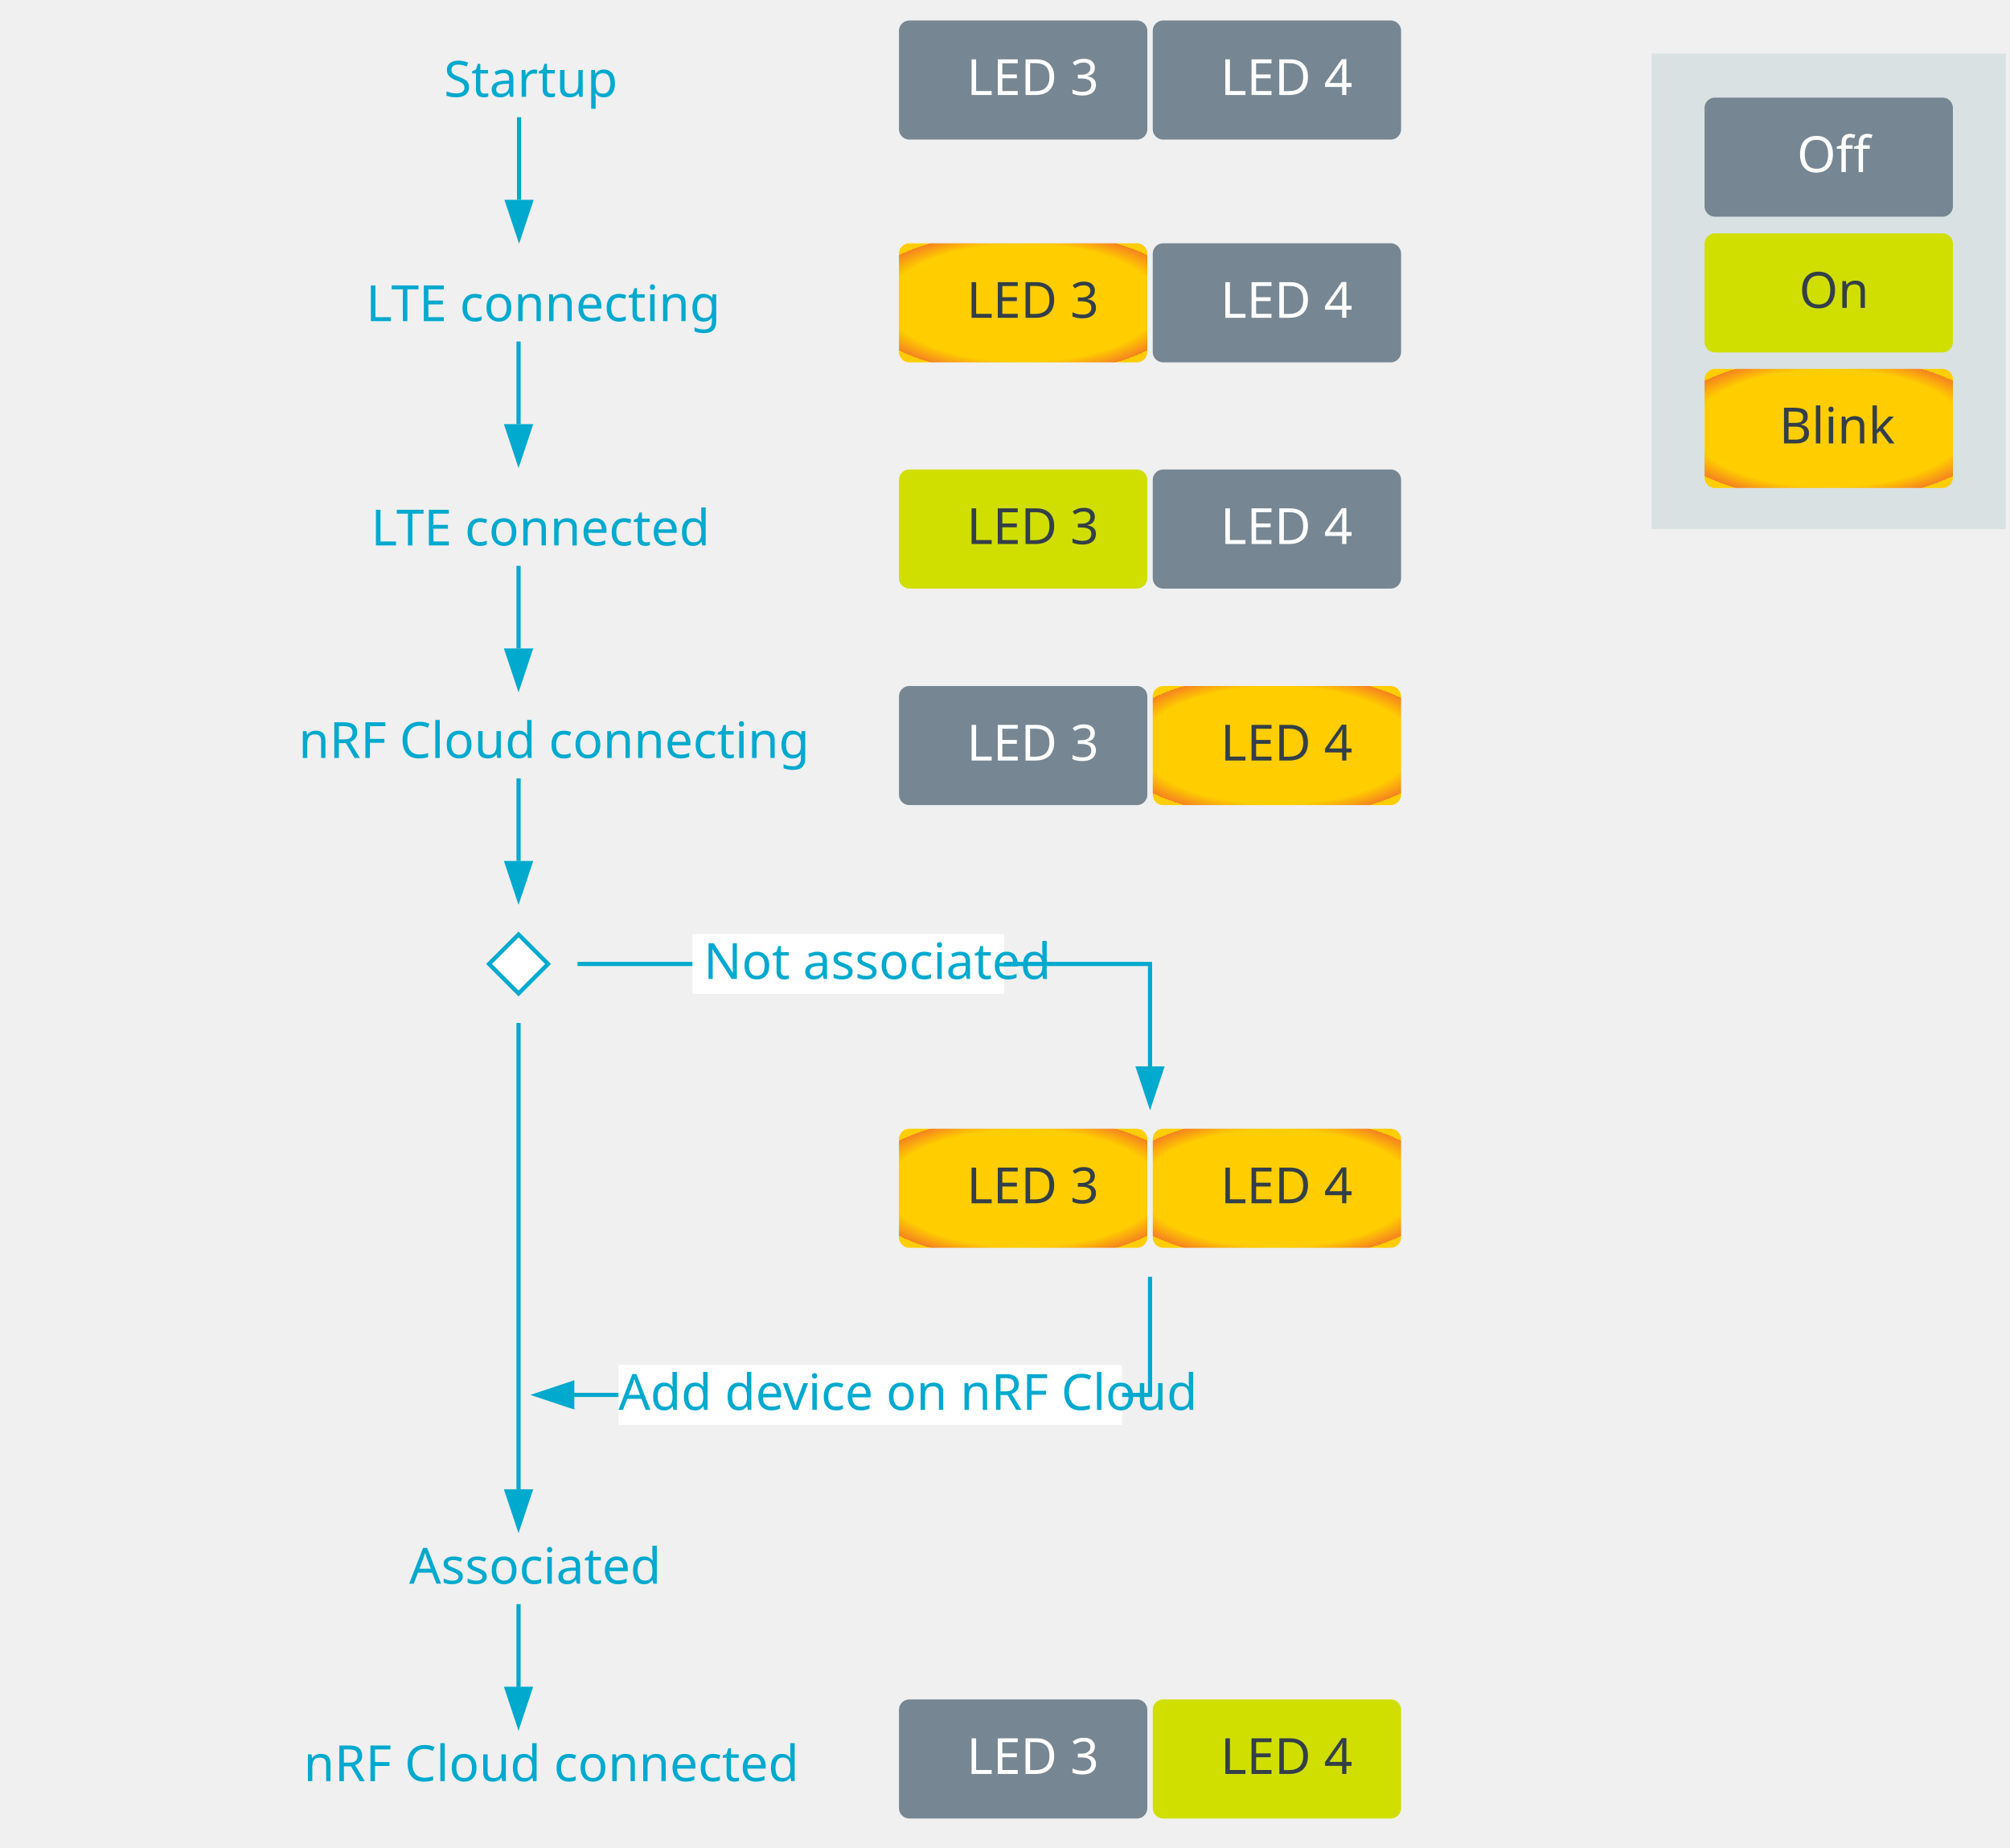
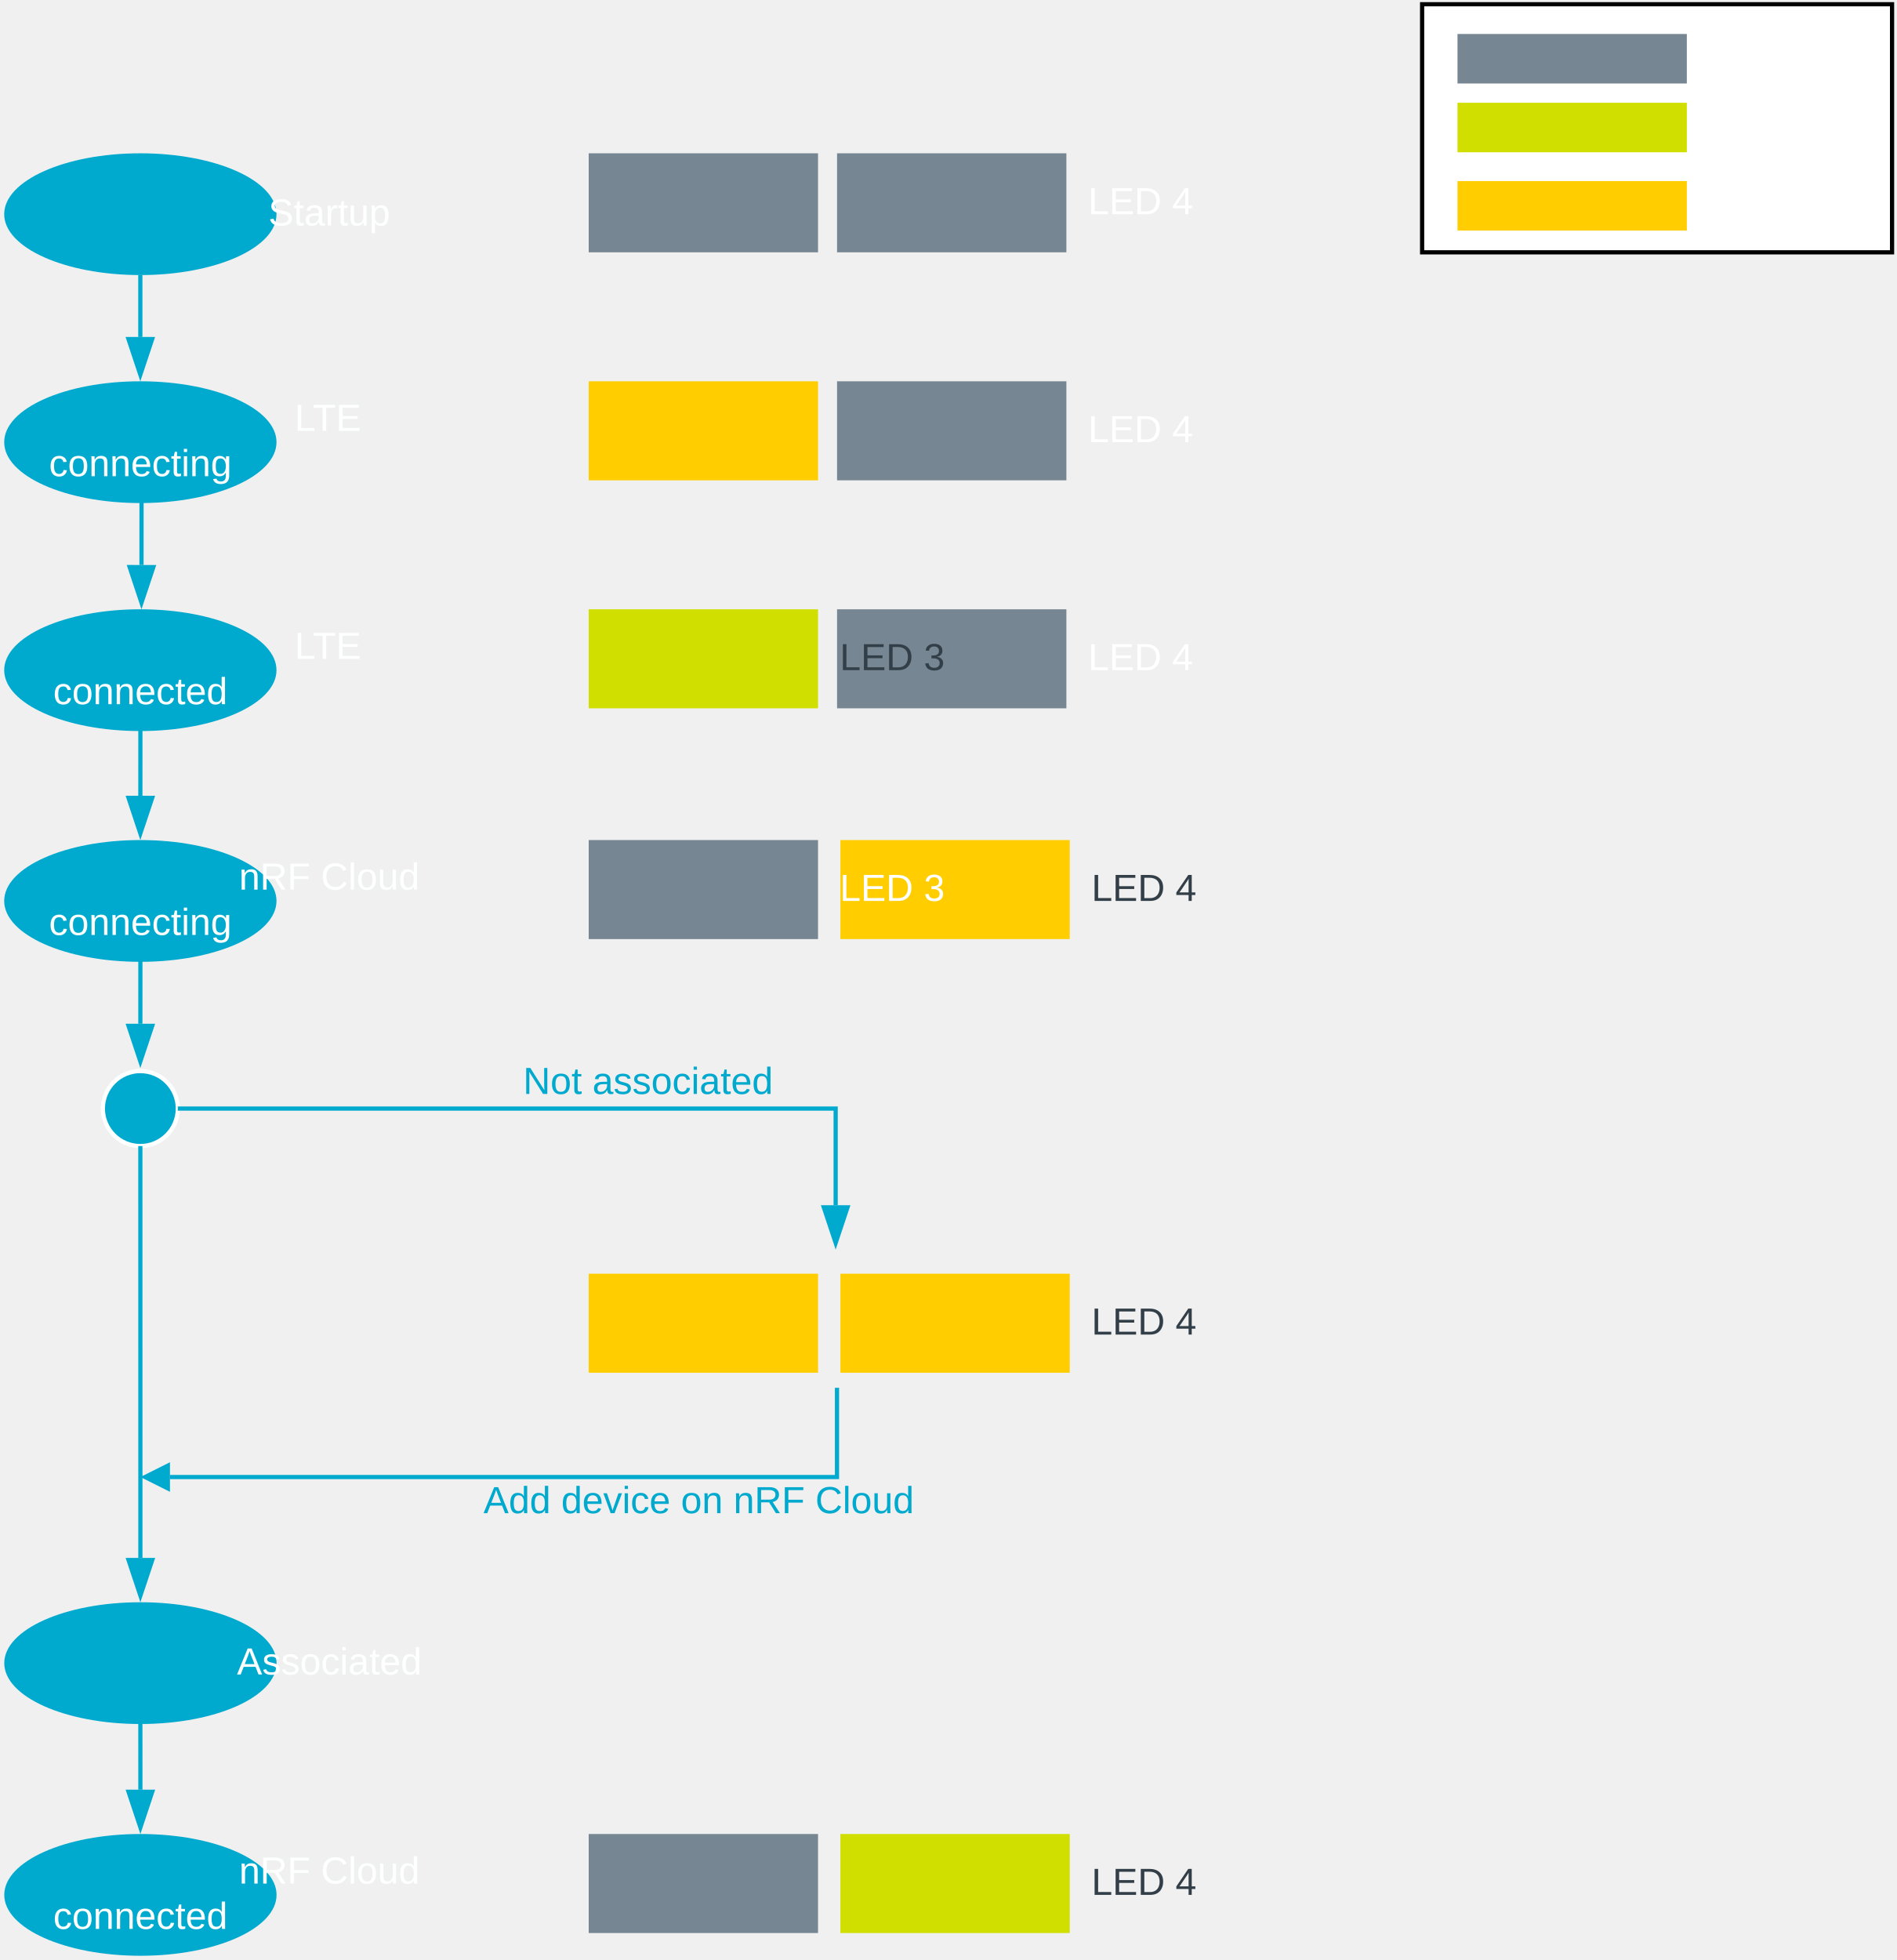
- <svg xmlns="http://www.w3.org/2000/svg" xmlns:xlink="http://www.w3.org/1999/xlink" width="6.704in" height="6.162in" viewBox="0 0 482.682 443.68" xml:space="preserve" color-interpolation-filters="sRGB" class="st15">
+ <svg xmlns="http://www.w3.org/2000/svg" xmlns:ns1="http://schemas.microsoft.com/visio/2003/SVGExtensions/" xmlns:xlink="http://www.w3.org/1999/xlink" width="6.275in" height="6.485in" viewBox="0 0 451.809 466.912" xml:space="preserve" color-interpolation-filters="sRGB" class="st17">
+   <ns1:documentProperties ns1:langID="1035" ns1:viewMarkup="false" />
  <style type="text/css">
	
- 		.st1 {fill:#768692;stroke:#768692;stroke-linecap:round;stroke-linejoin:round;stroke-width:5}
- 		.st2 {fill:#ffffff;font-family:Calibri;font-size:1em}
- 		.st3 {fill:#ffcd00;stroke:url(#grad3-7);stroke-linecap:round;stroke-linejoin:round;stroke-width:5}
- 		.st4 {fill:#333f48;font-family:Calibri;font-size:1em}
- 		.st5 {fill:#d0df00;stroke:#d0df00;stroke-linecap:round;stroke-linejoin:round;stroke-width:5}
- 		.st6 {fill:#ffffff;stroke:#00a9ce;stroke-width:1}
- 		.st7 {marker-end:url(#mrkr13-30);stroke:#00a9ce;stroke-linecap:butt;stroke-width:1}
- 		.st8 {fill:#00a9ce;fill-opacity:1;stroke:#00a9ce;stroke-opacity:1;stroke-width:0.284}
- 		.st9 {fill:none;marker-end:url(#mrkr13-34);stroke:none;stroke-width:1}
- 		.st10 {fill:#feffff;fill-opacity:1;stroke:#feffff;stroke-opacity:1;stroke-width:0.284}
- 		.st11 {fill:#00a9ce;font-family:Calibri;font-size:1em}
- 		.st12 {marker-start:url(#mrkr13-71);stroke:#00a9ce;stroke-linecap:butt;stroke-width:1}
- 		.st13 {fill:#ffffff;stroke:none;stroke-linecap:butt;stroke-width:7.2}
- 		.st14 {fill:#d9e1e2;stroke:none;stroke-width:1}
- 		.st15 {fill:none;fill-rule:evenodd;font-size:12px;overflow:visible;stroke-linecap:square;stroke-miterlimit:3}
+ 		.st1 {fill:#00a9ce;stroke:#feffff;stroke-width:1}
+ 		.st2 {fill:#ffcd00;stroke:none;stroke-width:1}
+ 		.st3 {fill:#333f48;font-family:Arial;font-size:0.75em}
+ 		.st4 {fill:#768692;stroke:none;stroke-width:1}
+ 		.st5 {fill:#ffffff;font-family:Arial;font-size:0.75em}
+ 		.st6 {fill:#d0df00;stroke:none;stroke-width:1}
+ 		.st7 {fill:#00a9ce;stroke:none;stroke-width:1}
+ 		.st8 {fill:#feffff;font-family:Arial;font-size:0.75em}
+ 		.st9 {font-size:1em}
+ 		.st10 {marker-end:url(#mrkr13-63);stroke:#00a9ce;stroke-linecap:butt;stroke-width:1}
+ 		.st11 {fill:#00a9ce;fill-opacity:1;stroke:#00a9ce;stroke-opacity:1;stroke-width:0.284}
+ 		.st12 {fill:none;stroke:none;stroke-width:1}
+ 		.st13 {fill:#00a9ce;font-family:Arial;font-size:0.75em}
+ 		.st14 {marker-end:url(#mrkr4-92);stroke:#00a9ce;stroke-linecap:butt;stroke-width:1}
+ 		.st15 {fill:#ffffff;stroke:#000000;stroke-width:1}
+ 		.st16 {fill:#000000;font-family:Arial;font-size:0.917em}
+ 		.st17 {fill:none;fill-rule:evenodd;font-size:12px;overflow:visible;stroke-linecap:square;stroke-miterlimit:3}
	
	</style>
-   <defs id="Patterns_And_Gradients">
-     <radialGradient id="grad3-7" cx="0.5" cy="0.5" r="0.73">
-       <stop offset="0.82" stop-color="#ffcd00" stop-opacity="1" />
-       <stop offset="1" stop-color="#f58220" stop-opacity="1" />
-       <stop offset="1" stop-color="#ffcd00" stop-opacity="1" />
-     </radialGradient>
-   </defs>
  <defs id="Markers">
    <g id="lend13">
      <path d="M 3 1 L 0 0 L 3 -1 L 3 1 " style="stroke:none" />
    </g>
-     <marker id="mrkr13-30" class="st8" refX="-10.56" orient="auto" markerUnits="strokeWidth" overflow="visible">
+     <marker id="mrkr13-63" class="st11" ns1:arrowType="13" ns1:arrowSize="2" ns1:setback="10.56" refX="-10.56" orient="auto" markerUnits="strokeWidth" overflow="visible">
      <use xlink:href="#lend13" transform="scale(-3.52,-3.52) " />
    </marker>
-     <marker id="mrkr13-34" class="st10" refX="-10.56" orient="auto" markerUnits="strokeWidth" overflow="visible">
-       <use xlink:href="#lend13" transform="scale(-3.52,-3.52) " />
-     </marker>
-     <marker id="mrkr13-71" class="st8" refX="10.2" orient="auto" markerUnits="strokeWidth" overflow="visible">
-       <use xlink:href="#lend13" transform="scale(3.52) " />
+     <g id="lend4">
+       <path d="M 2 1 L 0 0 L 2 -1 L 2 1 " style="stroke:none" />
+     </g>
+     <marker id="mrkr4-92" class="st11" ns1:arrowType="4" ns1:arrowSize="2" ns1:setback="7.04" refX="-7.04" orient="auto" markerUnits="strokeWidth" overflow="visible">
+       <use xlink:href="#lend4" transform="scale(-3.52,-3.52) " />
    </marker>
  </defs>
-   <g>
-     <g id="shape84-1" transform="translate(218.378,-9.5564)">
-       <rect x="0" y="420.089" width="54.64" height="23.591" class="st1" />
-       <text x="13.78" y="435.48" class="st2">LED 3</text>
-     </g>
-     <g id="shape87-4" transform="translate(218.378,-146.58)">
-       <rect x="0" y="420.089" width="54.64" height="23.591" class="st3" />
-       <text x="13.78" y="435.48" class="st4">LED 3</text>
-     </g>
-     <g id="shape83-9" transform="translate(218.378,-252.879)">
-       <rect x="0" y="420.089" width="54.64" height="23.591" class="st1" />
-       <text x="13.78" y="435.48" class="st2">LED 3</text>
-     </g>
-     <g id="shape78-12" transform="translate(218.378,-304.863)">
-       <rect x="0" y="420.089" width="54.64" height="23.591" class="st5" />
-       <text x="13.78" y="435.48" class="st4">LED 3</text>
-     </g>
-     <g id="shape86-15" transform="translate(218.378,-359.178)">
-       <rect x="0" y="420.089" width="54.64" height="23.591" class="st3" />
-       <text x="13.78" y="435.48" class="st4">LED 3</text>
-     </g>
-     <g id="shape82-19" transform="translate(218.378,-412.67)">
-       <rect x="0" y="420.089" width="54.64" height="23.591" class="st1" />
-       <text x="13.78" y="435.48" class="st2">LED 3</text>
-     </g>
-     <g id="shape22-22" transform="translate(117.43,-205.147)">
-       <path d="M0 436.59 L7.09 429.51 L14.17 436.59 L7.09 443.68 L0 436.59 Z" class="st6" />
-     </g>
-     <g id="group27-24" transform="translate(97.3219,-385.147)">
-       <g id="shape28-25" transform="translate(20.2335,-30.3937)">
-         <path d="M7.09 443.68 L7.09 463.51" class="st7" />
-       </g>
-       <g id="shape29-31" transform="translate(-86.0657,-30.3937)">
-         <rect x="0" y="426.672" width="226.772" height="17.008" class="st9" />
-         <text x="95.34" y="438.78" class="st11">Startup</text>
-       </g>
-     </g>
-     <g id="group30-36" transform="translate(86.2493,-331.289)">
-       <g id="shape31-37" transform="translate(31.1811,-30.3937)">
-         <path d="M7.09 443.68 L7.09 463.51" class="st7" />
-       </g>
-       <g id="shape32-42" transform="translate(-75.1181,-30.3937)">
-         <rect x="0" y="426.672" width="226.772" height="17.008" class="st9" />
-         <text x="76.76" y="438.78" class="st11">LTE connecting</text>
-       </g>
-     </g>
-     <g id="group33-46" transform="translate(86.2493,-277.43)">
-       <g id="shape34-47" transform="translate(31.1811,-30.3937)">
-         <path d="M7.09 443.68 L7.09 463.51" class="st7" />
-       </g>
-       <g id="shape35-52" transform="translate(-75.1181,-30.3937)">
-         <rect x="0" y="426.672" width="226.772" height="17.008" class="st9" />
-         <text x="77.98" y="438.78" class="st11">LTE connected</text>
-       </g>
-     </g>
-     <g id="group36-56" transform="translate(70.6588,-226.407)">
-       <g id="shape37-57" transform="translate(46.7717,-30.3937)">
-         <path d="M7.09 443.68 L7.09 463.51" class="st7" />
-       </g>
-       <g id="shape38-62" transform="translate(-59.5276,-30.3937)">
-         <rect x="0" y="426.672" width="226.772" height="17.008" class="st9" />
-         <text x="60.57" y="438.78" class="st11">nRF Cloud connecting</text>
-       </g>
-     </g>
-     <g id="shape40-66" transform="translate(276.171,-177.084)">
-       <path d="M0 433.48 L0 433.12 L0 408.53 L-137.48 408.53" class="st12" />
-       <rect x="-109.891" y="401.33" width="74.854" height="14.4" class="st13" />
-       <text x="-107.18" y="412.13" class="st11">Not associated </text>
-     </g>
-     <g id="shape42-74" transform="translate(127.352,-108.769)">
-       <path d="M10.2 443.68 L10.56 443.68 L148.82 443.68 L148.82 415.33" class="st12" />
-       <rect x="21.16" y="436.48" width="120.956" height="14.4" class="st13" />
-       <text x="21.16" y="447.28" class="st11">Add device on nRF Cloud</text>
-     </g>
-     <g id="group47-81" transform="translate(163.493,689.299) rotate(180)">
-       <g id="shape48-82" transform="translate(31.8898,-122.52)">
-         <path d="M7.09 453.88 L7.09 454.24 L7.09 566.2" class="st12" />
-       </g>
-       <g id="shape49-87" transform="translate(77.9528,747.832) rotate(180)">
-         <rect x="0" y="426.672" width="77.953" height="17.008" class="st9" />
-         <text x="12.71" y="438.78" class="st11">Associated</text>
-       </g>
-     </g>
-     <g id="group50-91" transform="translate(180.112,828.827) rotate(180)">
-       <g id="shape51-92" transform="translate(48.5079,-30.3937)">
-         <path d="M7.09 453.88 L7.09 454.24 L7.09 474.07" class="st12" />
-       </g>
-       <g id="shape52-97" transform="translate(113.528,839.958) rotate(180)">
-         <rect x="0" y="426.672" width="115.866" height="17.008" class="st9" />
-         <text x="6.33" y="438.78" class="st11">nRF Cloud connected</text>
-       </g>
-     </g>
-     <g id="group77-101" transform="translate(393.808,-337.048)">
-       <g id="shape73-102" transform="translate(2.83463,20.3893)">
-         <rect x="0" y="329.504" width="85.039" height="114.176" class="st14" />
-       </g>
-       <g id="shape74-104" transform="translate(18.0342,-57.1068)">
-         <rect x="0" y="420.089" width="54.64" height="23.591" class="st1" />
-         <text x="19.69" y="435.48" class="st2">Off</text>
-       </g>
-       <g id="shape75-107" transform="translate(18.0342,8.02704)">
-         <rect x="0" y="420.089" width="54.64" height="23.591" class="st3" />
-         <text x="15.42" y="435.48" class="st4">Blink</text>
-       </g>
-       <g id="shape76-111" transform="translate(18.0342,-24.5084)">
-         <rect x="0" y="420.089" width="54.64" height="23.591" class="st5" />
-         <text x="20.2" y="435.48" class="st4">On</text>
-       </g>
-     </g>
-     <g id="shape79-114" transform="translate(279.323,-304.863)">
-       <rect x="0" y="420.089" width="54.64" height="23.591" class="st1" />
-       <text x="13.78" y="435.48" class="st2">LED 4</text>
-     </g>
-     <g id="shape80-117" transform="translate(279.323,-359.178)">
-       <rect x="0" y="420.089" width="54.64" height="23.591" class="st1" />
-       <text x="13.78" y="435.48" class="st2">LED 4</text>
-     </g>
-     <g id="shape81-120" transform="translate(279.323,-412.67)">
-       <rect x="0" y="420.089" width="54.64" height="23.591" class="st1" />
-       <text x="13.78" y="435.48" class="st2">LED 4</text>
-     </g>
-     <g id="shape85-123" transform="translate(279.323,-9.5564)">
-       <rect x="0" y="420.089" width="54.64" height="23.591" class="st5" />
-       <text x="13.78" y="435.48" class="st4">LED 4</text>
-     </g>
-     <g id="shape88-126" transform="translate(279.323,-146.58)">
-       <rect x="0" y="420.089" width="54.64" height="23.591" class="st3" />
-       <text x="13.78" y="435.48" class="st4">LED 4</text>
-     </g>
-     <g id="shape89-130" transform="translate(279.323,-252.879)">
-       <rect x="0" y="420.089" width="54.64" height="23.591" class="st3" />
-       <text x="13.78" y="435.48" class="st4">LED 4</text>
+   <g ns1:mID="0" ns1:index="1" ns1:groupContext="foregroundPage">
+     <ns1:pageProperties ns1:drawingScale="0.0393701" ns1:pageScale="0.0393701" ns1:drawingUnits="24" ns1:shadowOffsetX="8.50394" ns1:shadowOffsetY="-8.50394" />
+     <ns1:layer ns1:name="Connector" ns1:index="0" />
+     <g id="shape251-1" ns1:mID="251" ns1:groupContext="shape" transform="translate(24.5097,-193.896)">
+       <ns1:userDefs>
+         <ns1:ud ns1:nameU="visVersion" ns1:val="VT0(15):26" />
+         <ns1:ud ns1:nameU="visMasterStencil" ns1:prompt="" ns1:val="VT4(Basic_M.vssx)" />
+       </ns1:userDefs>
+       <ns1:textBlock ns1:margins="rect(4,4,4,4)" ns1:tabSpace="42.5197" />
+       <path d="M0 457.98 A8.929 8.929 0 0 1 17.86 457.98 A8.929 8.929 0 1 1 0 457.98 Z" class="st1" />
+     </g>
+     <g id="shape262-3" ns1:mID="262" ns1:groupContext="shape" transform="translate(140.267,-139.896)">
+       <ns1:textBlock ns1:margins="rect(4,4,4,4)" />
+       <ns1:textRect cx="27.32" cy="455.116" width="54.65" height="23.591" />
+       <rect x="0" y="443.321" width="54.64" height="23.591" class="st2" />
+       <text x="14.81" y="457.82" class="st3" ns1:langID="1044">
+         <ns1:paragraph ns1:horizAlign="1" ns1:bulletSize="0.166667" />
+         <ns1:tabList />LED 3</text>
+     </g>
+     <g id="shape263-6" ns1:mID="263" ns1:groupContext="shape" transform="translate(200.24,-139.896)">
+       <ns1:textBlock ns1:margins="rect(4,4,4,4)" />
+       <ns1:textRect cx="27.32" cy="455.116" width="54.65" height="23.591" />
+       <rect x="0" y="443.321" width="54.64" height="23.591" class="st2" />
+       <text x="14.81" y="457.82" class="st3" ns1:langID="1044">
+         <ns1:paragraph ns1:horizAlign="1" ns1:bulletSize="0.166667" />
+         <ns1:tabList />LED 4</text>
+     </g>
+     <g id="shape268-9" ns1:mID="268" ns1:groupContext="shape" transform="translate(140.267,-406.809)">
+       <ns1:textBlock ns1:margins="rect(4,4,4,4)" />
+       <ns1:textRect cx="27.32" cy="455.116" width="54.65" height="23.591" />
+       <rect x="0" y="443.321" width="54.64" height="23.591" class="st4" />
+       <text x="14.81" y="457.82" class="st5" ns1:langID="1044">
+         <ns1:paragraph ns1:horizAlign="1" ns1:bulletSize="0.166667" />
+         <ns1:tabList />LED 3</text>
+     </g>
+     <g id="shape269-12" ns1:mID="269" ns1:groupContext="shape" transform="translate(199.441,-406.809)">
+       <ns1:textBlock ns1:margins="rect(4,4,4,4)" />
+       <ns1:textRect cx="27.32" cy="455.116" width="54.65" height="23.591" />
+       <rect x="0" y="443.321" width="54.64" height="23.591" class="st4" />
+       <text x="14.81" y="457.82" class="st5" ns1:langID="1044">
+         <ns1:paragraph ns1:horizAlign="1" ns1:bulletSize="0.166667" />
+         <ns1:tabList />LED 4</text>
+     </g>
+     <g id="shape272-15" ns1:mID="272" ns1:groupContext="shape" transform="translate(140.267,-352.494)">
+       <ns1:textBlock ns1:margins="rect(4,4,4,4)" />
+       <ns1:textRect cx="27.32" cy="455.116" width="54.65" height="23.591" />
+       <rect x="0" y="443.321" width="54.64" height="23.591" class="st2" />
+       <text x="14.81" y="457.82" class="st3" ns1:langID="1044">
+         <ns1:paragraph ns1:horizAlign="1" ns1:bulletSize="0.166667" />
+         <ns1:tabList />LED 3</text>
+     </g>
+     <g id="shape273-18" ns1:mID="273" ns1:groupContext="shape" transform="translate(199.441,-352.494)">
+       <ns1:textBlock ns1:margins="rect(4,4,4,4)" />
+       <ns1:textRect cx="27.32" cy="455.116" width="54.65" height="23.591" />
+       <rect x="0" y="443.321" width="54.64" height="23.591" class="st4" />
+       <text x="14.81" y="457.82" class="st5" ns1:langID="1044">
+         <ns1:paragraph ns1:horizAlign="1" ns1:bulletSize="0.166667" />
+         <ns1:tabList />LED 4</text>
+     </g>
+     <g id="shape276-21" ns1:mID="276" ns1:groupContext="shape" transform="translate(199.441,-298.179)">
+       <ns1:textBlock ns1:margins="rect(4,4,4,4)" />
+       <ns1:textRect cx="27.32" cy="455.116" width="54.65" height="23.591" />
+       <rect x="0" y="443.321" width="54.64" height="23.591" class="st4" />
+       <text x="14.81" y="457.82" class="st5" ns1:langID="1044">
+         <ns1:paragraph ns1:horizAlign="1" ns1:bulletSize="0.166667" />
+         <ns1:tabList />LED 4</text>
+     </g>
+     <g id="shape278-24" ns1:mID="278" ns1:groupContext="shape" transform="translate(200.24,-243.204)">
+       <ns1:textBlock ns1:margins="rect(4,4,4,4)" />
+       <ns1:textRect cx="27.32" cy="455.116" width="54.65" height="23.591" />
+       <rect x="0" y="443.321" width="54.64" height="23.591" class="st2" />
+       <text x="14.81" y="457.82" class="st3" ns1:langID="1044">
+         <ns1:paragraph ns1:horizAlign="1" ns1:bulletSize="0.166667" />
+         <ns1:tabList />LED 4</text>
+     </g>
+     <g id="shape293-27" ns1:mID="293" ns1:groupContext="shape" transform="translate(140.267,-6.41682)">
+       <ns1:textBlock ns1:margins="rect(4,4,4,4)" />
+       <ns1:textRect cx="27.32" cy="455.116" width="54.65" height="23.591" />
+       <rect x="0" y="443.321" width="54.64" height="23.591" class="st4" />
+       <text x="14.81" y="457.82" class="st5" ns1:langID="1044">
+         <ns1:paragraph ns1:horizAlign="1" ns1:bulletSize="0.166667" />
+         <ns1:tabList />LED 3</text>
+     </g>
+     <g id="shape308-30" ns1:mID="308" ns1:groupContext="shape" transform="translate(140.267,-298.179)">
+       <ns1:textBlock ns1:margins="rect(4,4,4,4)" />
+       <ns1:textRect cx="27.32" cy="455.116" width="54.65" height="23.591" />
+       <rect x="0" y="443.321" width="54.64" height="23.591" class="st6" />
+       <text x="14.81" y="457.82" class="st3" ns1:langID="1044">
+         <ns1:paragraph ns1:horizAlign="1" ns1:bulletSize="0.166667" />
+         <ns1:tabList />LED 3</text>
+     </g>
+     <g id="shape310-33" ns1:mID="310" ns1:groupContext="shape" transform="translate(200.24,-6.41682)">
+       <ns1:textBlock ns1:margins="rect(4,4,4,4)" />
+       <ns1:textRect cx="27.32" cy="455.116" width="54.65" height="23.591" />
+       <rect x="0" y="443.321" width="54.64" height="23.591" class="st6" />
+       <text x="14.81" y="457.82" class="st3" ns1:langID="1044">
+         <ns1:paragraph ns1:horizAlign="1" ns1:bulletSize="0.166667" />
+         <ns1:tabList />LED 4</text>
+     </g>
+     <g id="shape312-36" ns1:mID="312" ns1:groupContext="shape" transform="translate(1,-401.392)">
+       <ns1:textBlock ns1:margins="rect(4,4,4,4)" ns1:tabSpace="42.5197" />
+       <ns1:textRect cx="32.439" cy="452.408" width="64.88" height="29.007" />
+       <ellipse cx="32.439" cy="452.408" rx="32.439" ry="14.504" class="st7" />
+       <text x="17.93" y="455.11" class="st8" ns1:langID="1044">
+         <ns1:paragraph ns1:horizAlign="1" />
+         <ns1:tabList />Startup</text>
+     </g>
+     <g id="shape314-39" ns1:mID="314" ns1:groupContext="shape" transform="translate(1,-347.078)">
+       <ns1:textBlock ns1:margins="rect(4,4,4,4)" ns1:tabSpace="42.5197" />
+       <ns1:textRect cx="32.439" cy="452.408" width="64.88" height="29.007" />
+       <ellipse cx="32.439" cy="452.408" rx="32.439" ry="14.504" class="st7" />
+       <text x="24.19" y="449.71" class="st8" ns1:langID="1044">
+         <ns1:paragraph ns1:horizAlign="1" />
+         <ns1:tabList />LTE <tspan x="10.67" dy="1.2em" class="st9">connecting</tspan>
+       </text>
+     </g>
+     <g id="shape316-43" ns1:mID="316" ns1:groupContext="shape" transform="translate(1,-292.763)">
+       <ns1:textBlock ns1:margins="rect(4,4,4,4)" ns1:tabSpace="42.5197" />
+       <ns1:textRect cx="32.439" cy="452.408" width="64.88" height="29.007" />
+       <ellipse cx="32.439" cy="452.408" rx="32.439" ry="14.504" class="st7" />
+       <text x="24.19" y="449.71" class="st8" ns1:langID="1044">
+         <ns1:paragraph ns1:horizAlign="1" />
+         <ns1:tabList />LTE <tspan x="11.67" dy="1.2em" class="st9">connected</tspan>
+       </text>
+     </g>
+     <g id="shape318-47" ns1:mID="318" ns1:groupContext="shape" transform="translate(1,-237.787)">
+       <ns1:textBlock ns1:margins="rect(4,4,4,4)" ns1:tabSpace="42.5197" />
+       <ns1:textRect cx="32.439" cy="452.408" width="64.88" height="29.007" />
+       <ellipse cx="32.439" cy="452.408" rx="32.439" ry="14.504" class="st7" />
+       <text x="10.93" y="449.71" class="st8" ns1:langID="1044">
+         <ns1:paragraph ns1:horizAlign="1" />
+         <ns1:tabList />nRF Cloud <tspan x="10.67" dy="1.2em" class="st9">connecting</tspan>
+       </text>
+     </g>
+     <g id="shape321-51" ns1:mID="321" ns1:groupContext="shape" transform="translate(1.01627,-56.2114)">
+       <ns1:textBlock ns1:margins="rect(4,4,4,4)" ns1:tabSpace="42.5197" />
+       <ns1:textRect cx="32.439" cy="452.408" width="64.88" height="29.007" />
+       <ellipse cx="32.439" cy="452.408" rx="32.439" ry="14.504" class="st7" />
+       <text x="10.43" y="455.11" class="st8" ns1:langID="1044">
+         <ns1:paragraph ns1:horizAlign="1" />
+         <ns1:tabList />Associated</text>
+     </g>
+     <g id="shape323-54" ns1:mID="323" ns1:groupContext="shape" transform="translate(1.01627,-1)">
+       <ns1:textBlock ns1:margins="rect(4,4,4,4)" ns1:tabSpace="42.5197" />
+       <ns1:textRect cx="32.439" cy="452.408" width="64.88" height="29.007" />
+       <ellipse cx="32.439" cy="452.408" rx="32.439" ry="14.504" class="st7" />
+       <text x="10.93" y="449.71" class="st8" ns1:langID="1044">
+         <ns1:paragraph ns1:horizAlign="1" />
+         <ns1:tabList />nRF Cloud <tspan x="11.67" dy="1.2em" class="st9">connected</tspan>
+       </text>
+     </g>
+     <g id="shape325-58" ns1:mID="325" ns1:groupContext="shape" ns1:layerMember="0" transform="translate(40.5254,-401.392)">
+       <path d="M-7.09 466.91 L-7.09 481.66" class="st10" />
+     </g>
+     <g id="shape326-64" ns1:mID="326" ns1:groupContext="shape" ns1:layerMember="0" transform="translate(40.8039,-352.494)">
+       <path d="M-7.08 466.91 L-7.09 487.08" class="st10" />
+     </g>
+     <g id="shape327-69" ns1:mID="327" ns1:groupContext="shape" ns1:layerMember="0" transform="translate(40.5335,-297.519)">
+       <path d="M-7.08 466.91 L-7.09 487.08" class="st10" />
+     </g>
+     <g id="shape328-74" ns1:mID="328" ns1:groupContext="shape" ns1:layerMember="0" transform="translate(40.5335,-243.204)">
+       <path d="M-7.08 466.91 L-7.09 487.08" class="st10" />
+     </g>
+     <g id="shape329-79" ns1:mID="329" ns1:groupContext="shape" ns1:layerMember="0" transform="translate(42.3679,-202.825)">
+       <path d="M0 466.91 L156.74 466.91 L156.74 489.94" class="st10" />
+     </g>
+     <g id="shape331-84" ns1:mID="331" ns1:groupContext="shape" transform="translate(65.8776,-203.771)">
+       <ns1:textBlock ns1:margins="rect(4,4,4,4)" ns1:tabSpace="42.5197" />
+       <ns1:textRect cx="43.512" cy="461.668" width="87.03" height="10.488" />
+       <rect x="0" y="456.424" width="87.024" height="10.488" class="st12" />
+       <text x="13.75" y="464.37" class="st13" ns1:langID="1044">
+         <ns1:paragraph ns1:horizAlign="1" />
+         <ns1:tabList />Not associated</text>
+     </g>
+     <g id="shape337-87" ns1:mID="337" ns1:groupContext="shape" ns1:layerMember="0" transform="translate(199.425,-136.306)">
+       <path d="M0 466.91 L0 488.17 L-158.93 488.17" class="st14" />
+     </g>
+     <g id="shape341-93" ns1:mID="341" ns1:groupContext="shape" transform="translate(54.7991,-83.046)">
+       <rect x="0" y="447.912" width="140" height="19" class="st12" />
+     </g>
+     <g id="shape342-95" ns1:mID="342" ns1:groupContext="shape" transform="translate(65.878,-99.6327)">
+       <ns1:textBlock ns1:margins="rect(4,4,4,4)" ns1:tabSpace="42.5197" />
+       <ns1:textRect cx="55.594" cy="457.412" width="111.19" height="19" />
+       <rect x="0" y="447.912" width="111.189" height="19" class="st12" />
+       <text x="4.31" y="460.11" class="st13" ns1:langID="1044">
+         <ns1:paragraph ns1:horizAlign="1" />
+         <ns1:tabList />Add device on nRF Cloud</text>
+     </g>
+     <g id="shape345-98" ns1:mID="345" ns1:groupContext="shape" ns1:layerMember="0" transform="translate(26.3603,-193.896)">
+       <path d="M7.08 466.91 L7.09 565.03" class="st10" />
+     </g>
+     <g id="shape346-103" ns1:mID="346" ns1:groupContext="shape" ns1:layerMember="0" transform="translate(26.3603,-61.7064)">
+       <path d="M7.08 466.91 L7.09 488.05" class="st10" />
+     </g>
+     <g id="group347-108" transform="translate(338.84,-406.809)" ns1:mID="347" ns1:groupContext="group">
+       <g id="shape301-109" ns1:mID="301" ns1:groupContext="shape">
+         <rect x="0" y="407.809" width="111.969" height="59.102" class="st15" />
+       </g>
+       <g id="shape279-111" ns1:mID="279" ns1:groupContext="shape" transform="translate(8.43064,-40.2205)">
+         <rect x="0" y="455.116" width="54.64" height="11.795" class="st4" />
+       </g>
+       <g id="shape281-113" ns1:mID="281" ns1:groupContext="shape" transform="translate(8.43064,-5.18261)">
+         <rect x="0" y="455.116" width="54.64" height="11.795" class="st2" />
+       </g>
+       <g id="shape300-115" ns1:mID="300" ns1:groupContext="shape" transform="translate(61.6536,-39.2599)">
+         <ns1:textBlock ns1:margins="rect(4,4,4,4)" ns1:tabSpace="42.5197" />
+         <ns1:textRect cx="15.591" cy="461.014" width="31.19" height="11.795" />
+         <rect x="0" y="455.116" width="31.181" height="11.795" class="st12" />
+         <text x="4" y="464.31" class="st16" ns1:langID="1044">
+           <ns1:paragraph />
+           <ns1:tabList />Off</text>
+       </g>
+       <g id="shape280-118" ns1:mID="280" ns1:groupContext="shape" transform="translate(8.43064,-23.8319)">
+         <rect x="0" y="455.116" width="54.64" height="11.795" class="st6" />
+       </g>
+       <g id="shape304-120" ns1:mID="304" ns1:groupContext="shape" transform="translate(61.6536,-23.8319)">
+         <ns1:textBlock ns1:margins="rect(4,4,4,4)" ns1:tabSpace="42.5197" />
+         <ns1:textRect cx="15.591" cy="461.014" width="31.19" height="11.795" />
+         <rect x="0" y="455.116" width="31.181" height="11.795" class="st12" />
+         <text x="4" y="464.31" class="st16" ns1:langID="1044">
+           <ns1:paragraph />
+           <ns1:tabList />On</text>
+       </g>
+       <g id="shape306-123" ns1:mID="306" ns1:groupContext="shape" transform="translate(59.2724,-4.77503)">
+         <ns1:textBlock ns1:margins="rect(4,4,4,4)" ns1:tabSpace="42.5197" />
+         <rect x="0" y="455.116" width="31.181" height="11.795" class="st12" />
+       </g>
+       <g id="shape307-125" ns1:mID="307" ns1:groupContext="shape" transform="translate(63.0709,-4.77503)">
+         <ns1:textBlock ns1:margins="rect(4,4,4,4)" ns1:tabSpace="42.5197" />
+         <ns1:textRect cx="17.49" cy="461.014" width="34.98" height="11.795" />
+         <rect x="0" y="455.116" width="34.98" height="11.795" class="st12" />
+         <text x="4" y="464.31" class="st16" ns1:langID="1044">
+           <ns1:paragraph />
+           <ns1:tabList />Blink</text>
+       </g>
+     </g>
+     <g id="shape349-128" ns1:mID="349" ns1:groupContext="shape" transform="translate(140.267,-243.204)">
+       <ns1:textBlock ns1:margins="rect(4,4,4,4)" />
+       <ns1:textRect cx="27.32" cy="455.116" width="54.65" height="23.591" />
+       <rect x="0" y="443.321" width="54.64" height="23.591" class="st4" />
+       <text x="14.81" y="457.82" class="st5" ns1:langID="1044">
+         <ns1:paragraph ns1:horizAlign="1" ns1:bulletSize="0.166667" />
+         <ns1:tabList />LED 3</text>
    </g>
  </g>
</svg>
